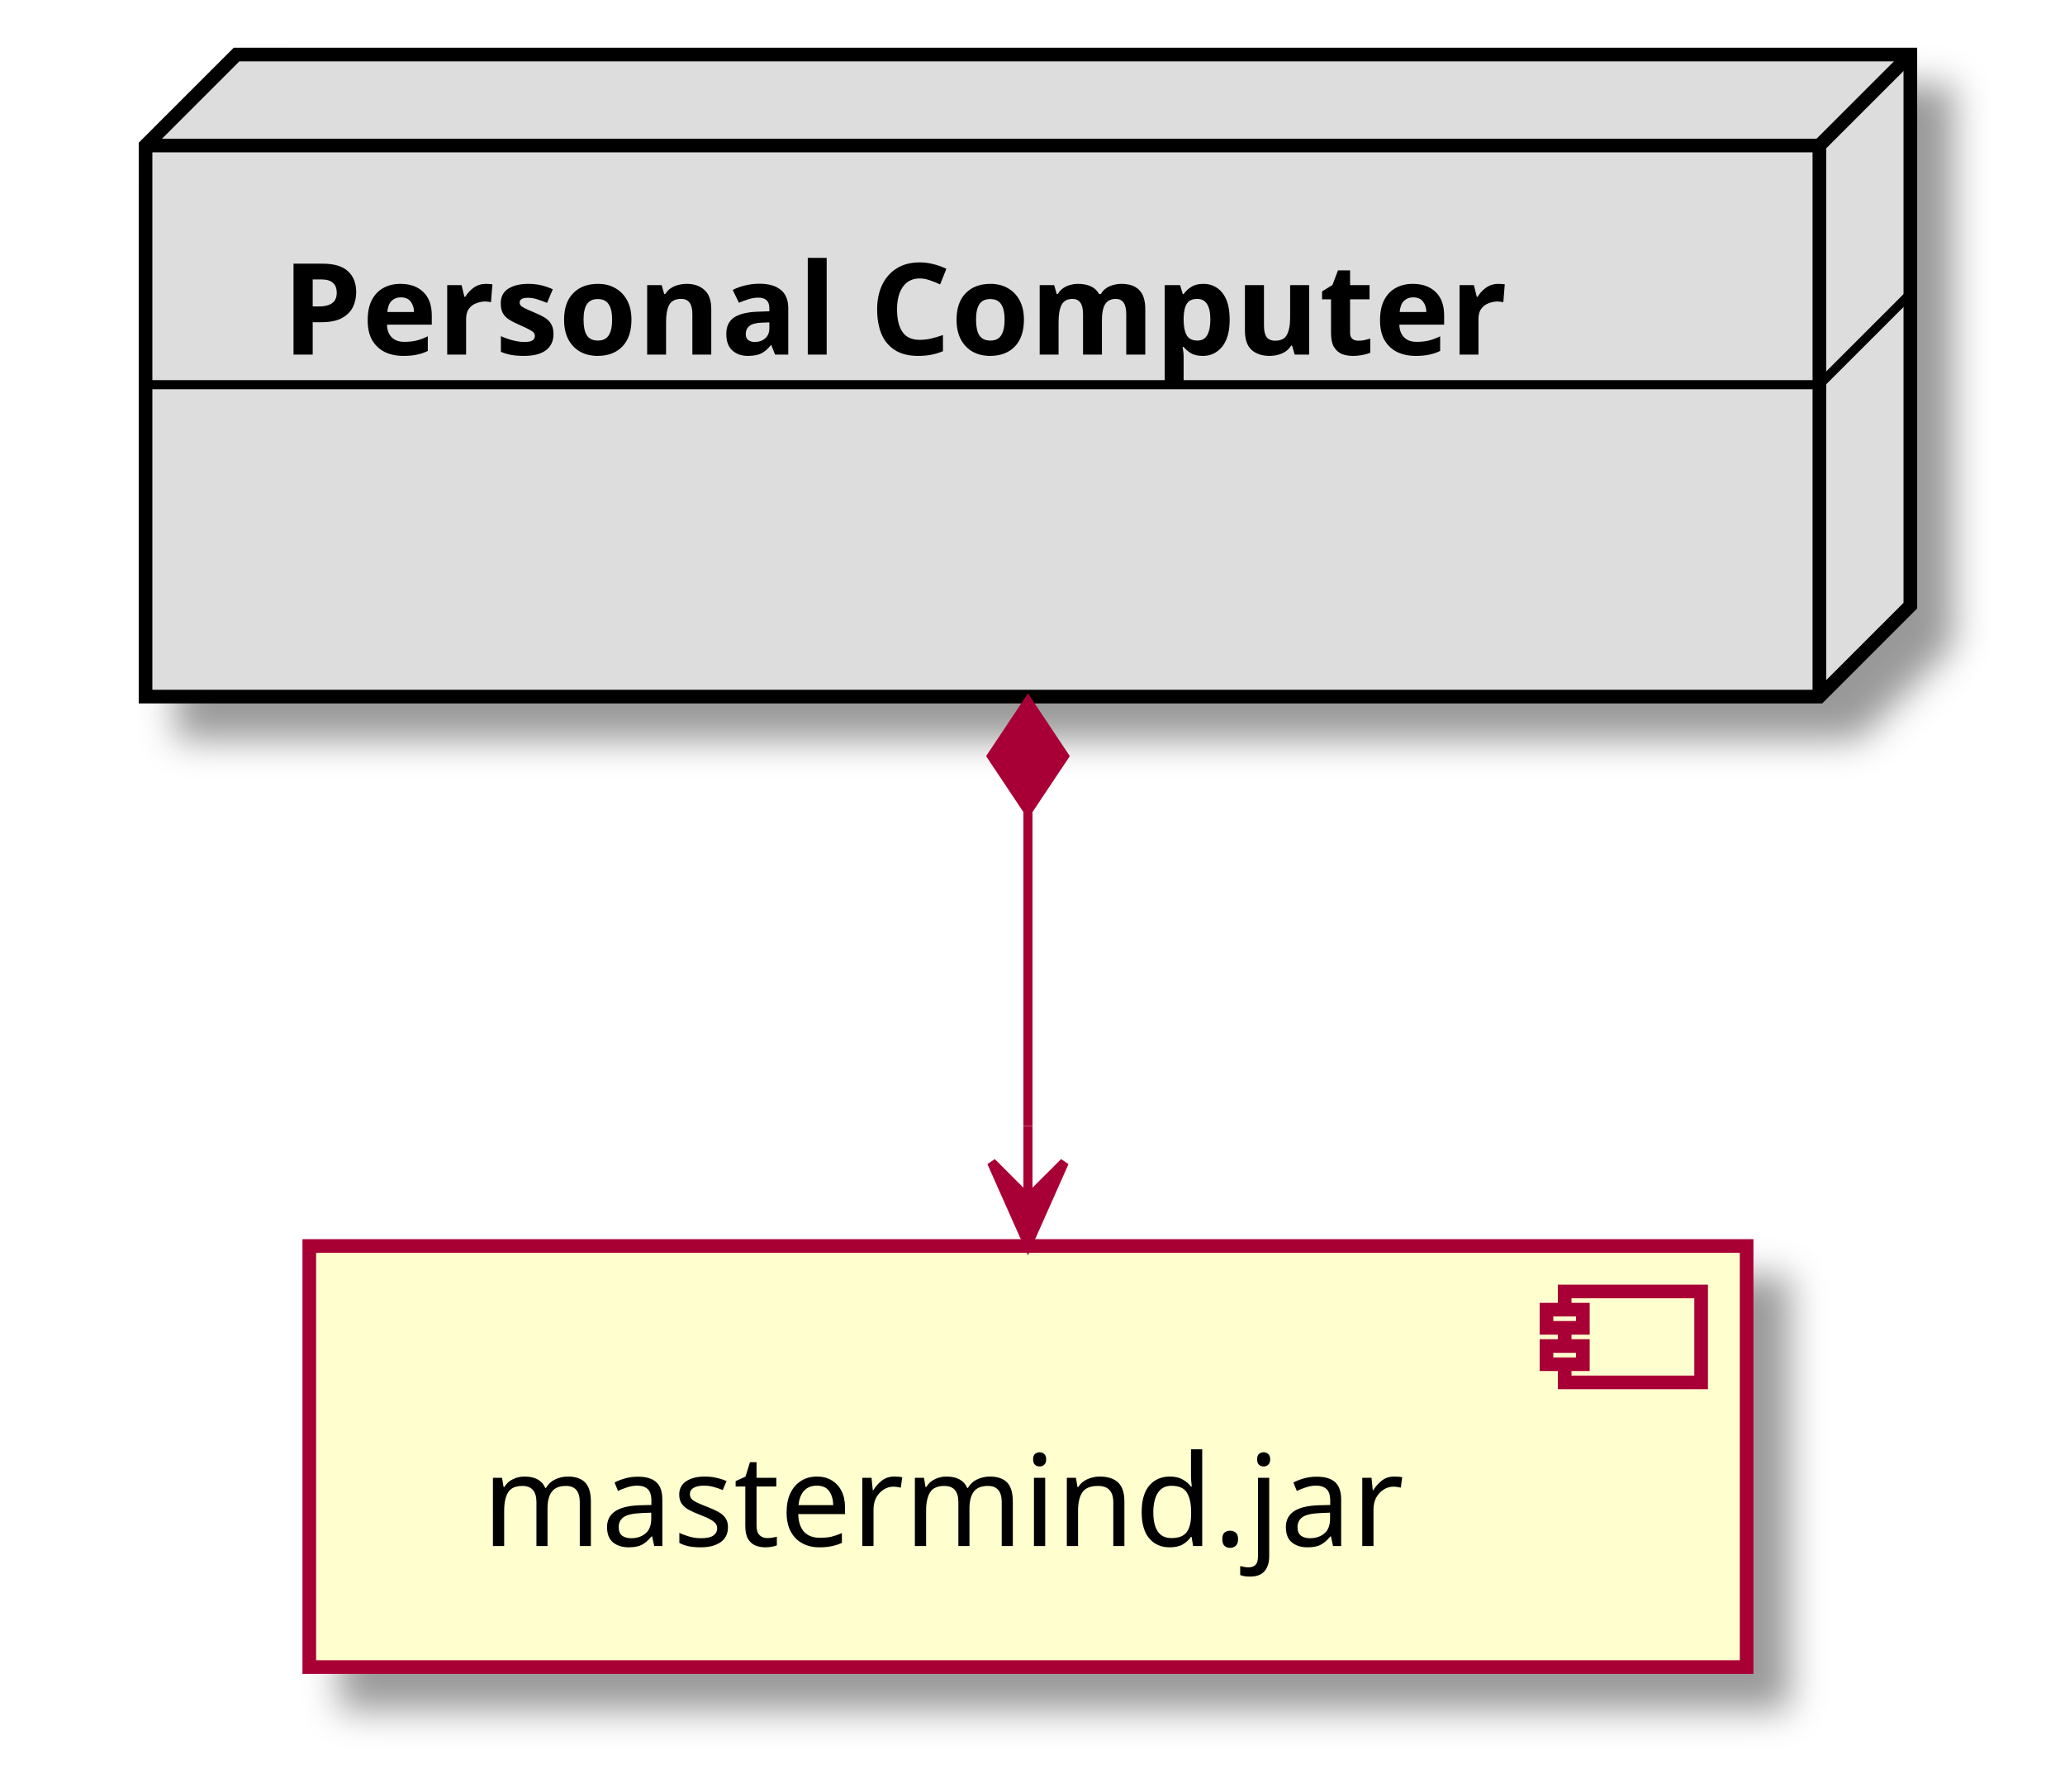
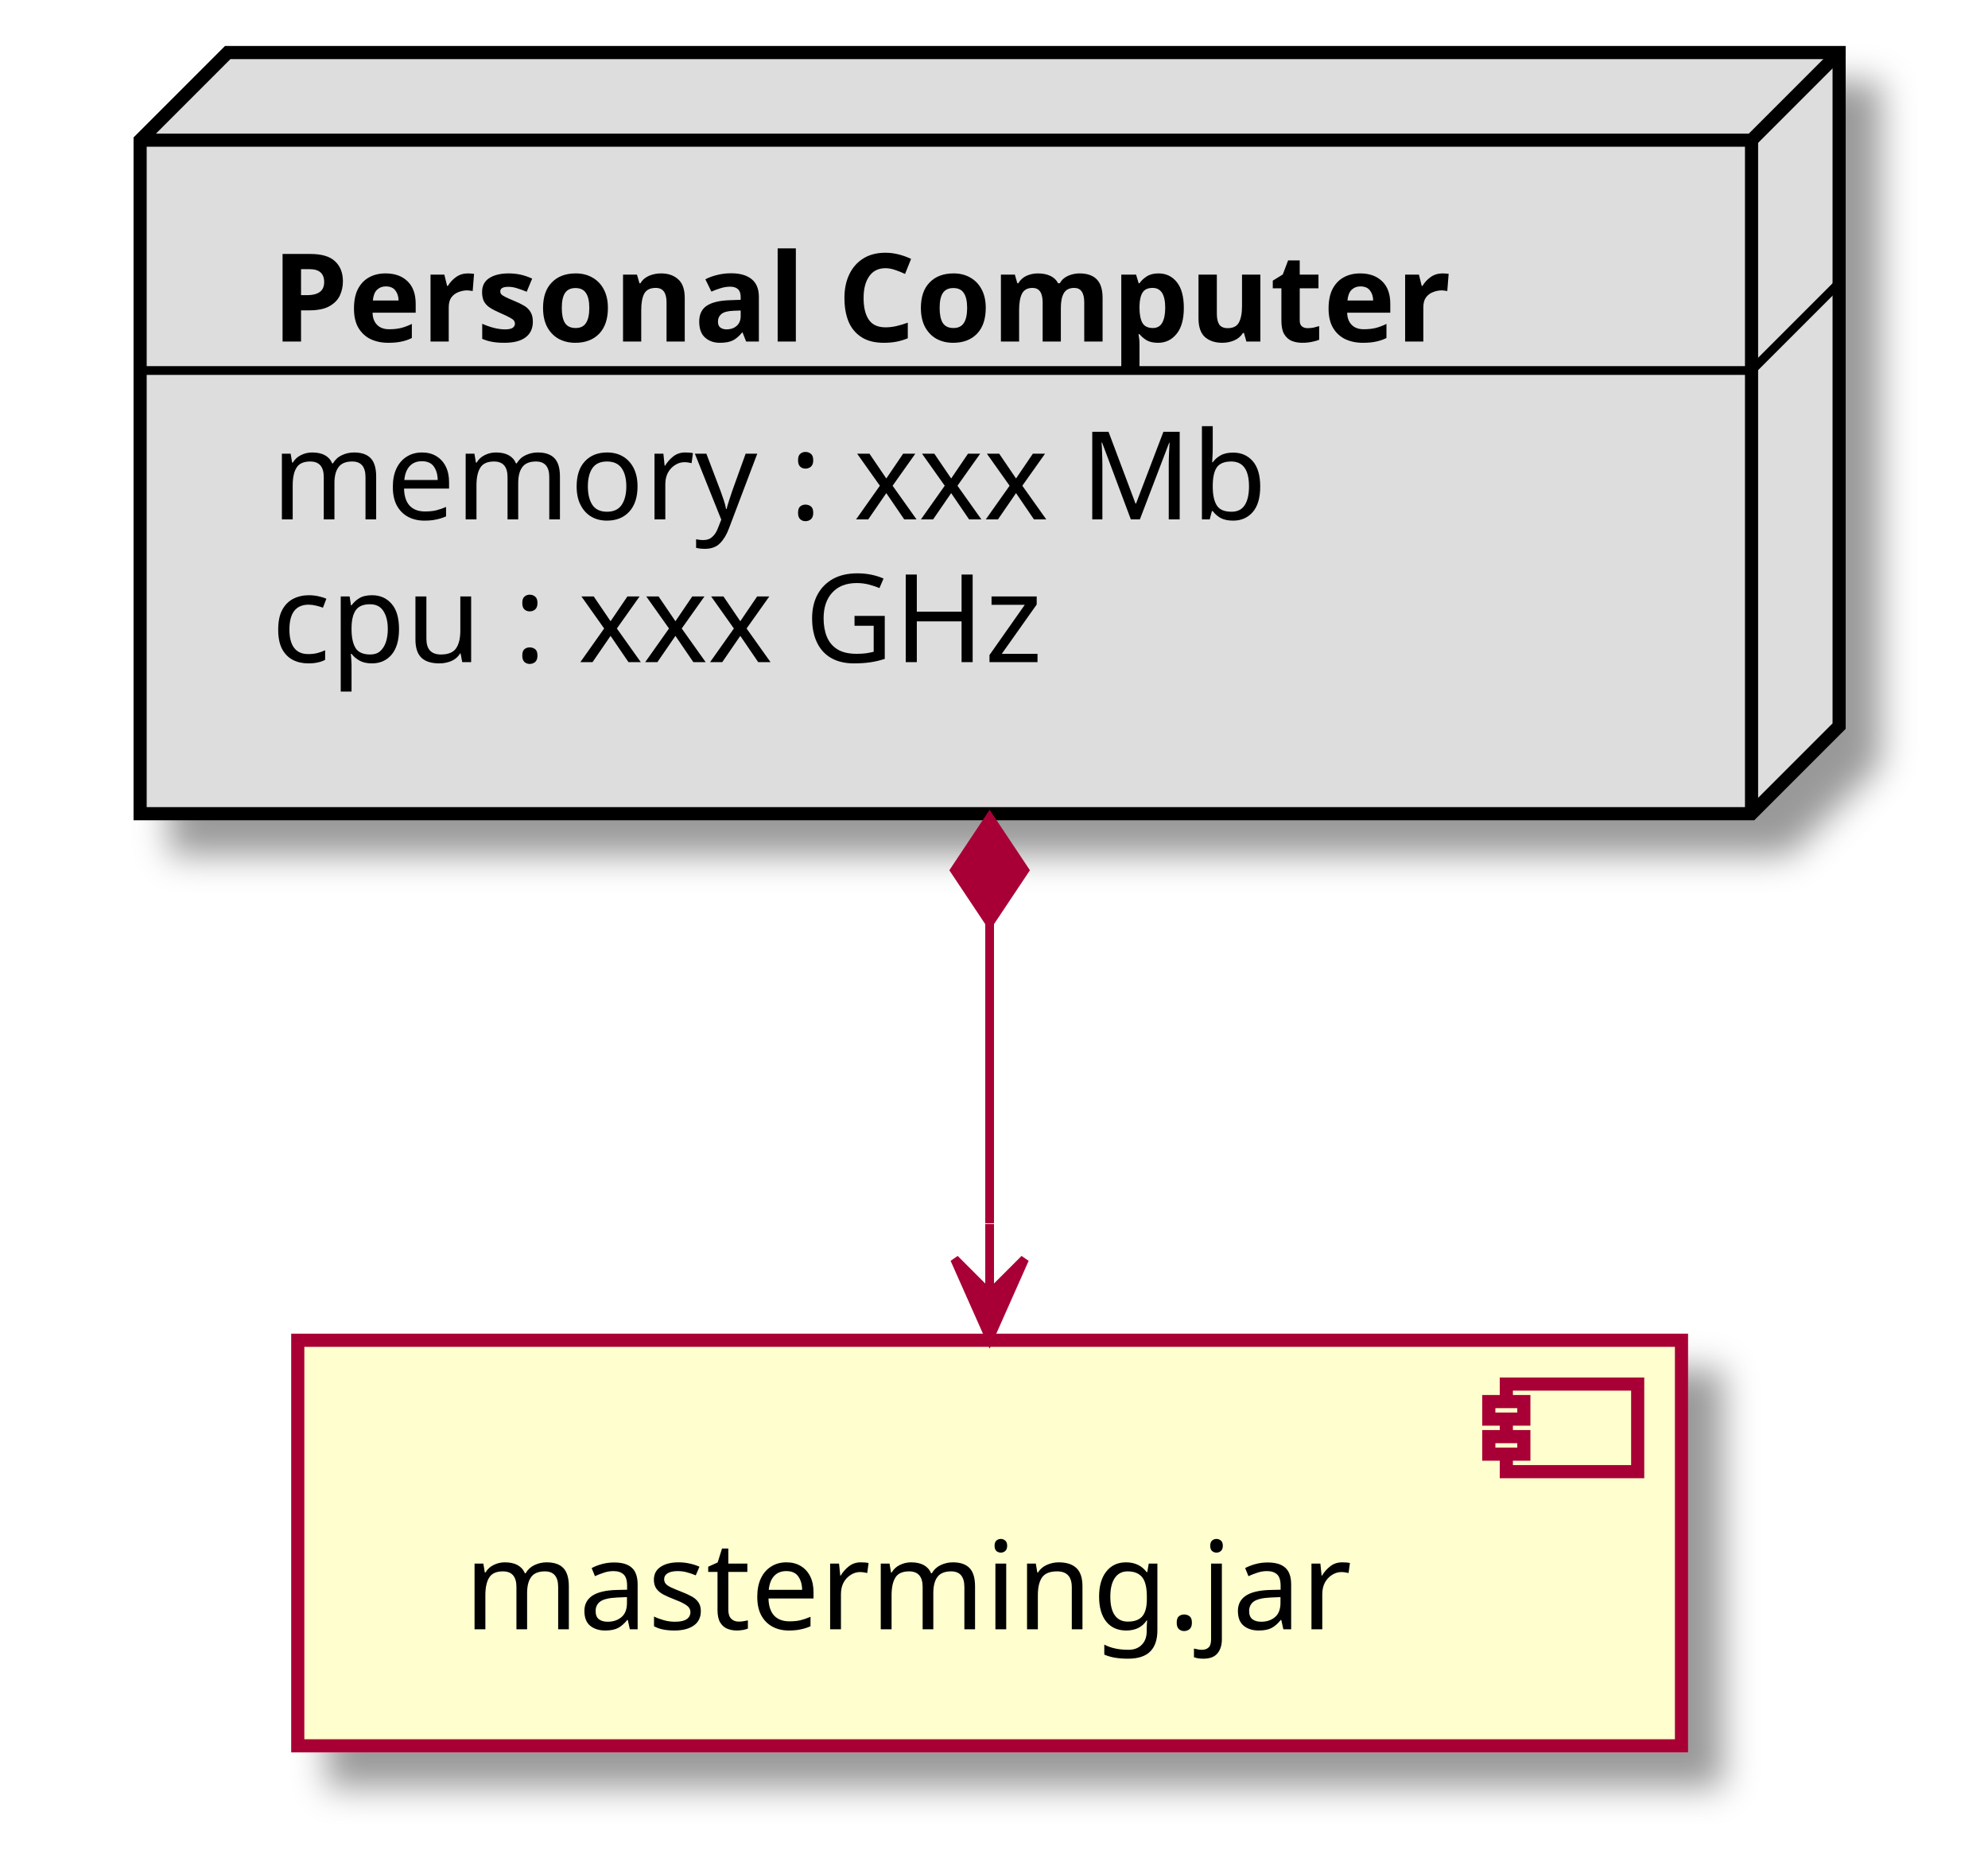
- <svg xmlns="http://www.w3.org/2000/svg" contentScriptType="application/ecmascript" contentStyleType="text/css" height="197px" preserveAspectRatio="none" style="width:227px;height:197px;" version="1.1" viewBox="0 0 227 197" width="227px" zoomAndPan="magnify">
+ <svg xmlns="http://www.w3.org/2000/svg" contentScriptType="application/ecmascript" contentStyleType="text/css" height="213px" preserveAspectRatio="none" style="width:227px;height:213px;" version="1.1" viewBox="0 0 227 213" width="227px" zoomAndPan="magnify">
  <defs>
-     <filter height="300%" id="fc7wj73hexaml" width="300%" x="-1" y="-1">
+     <filter height="300%" id="f1qjbcgkh481c4" width="300%" x="-1" y="-1">
      <feGaussianBlur result="blurOut" stdDeviation="2.0" />
      <feColorMatrix in="blurOut" result="blurOut2" type="matrix" values="0 0 0 0 0 0 0 0 0 0 0 0 0 0 0 0 0 0 .4 0" />
      <feOffset dx="4.0" dy="4.0" in="blurOut2" result="blurOut3" />
      <feBlend in="SourceGraphic" in2="blurOut3" mode="normal" />
    </filter>
  </defs>
  <g>
-     <polygon fill="#DDDDDD" filter="url(#fc7wj73hexaml)" points="16,16,26,6,210,6,210,66.594,200,76.594,16,76.594,16,16" style="stroke: #000000; stroke-width: 1.5;" />
-     <line style="stroke: #000000; stroke-width: 1.5;" x1="200" x2="210" y1="16" y2="6" />
-     <line style="stroke: #000000; stroke-width: 1.5;" x1="16" x2="200" y1="16" y2="16" />
-     <line style="stroke: #000000; stroke-width: 1.5;" x1="200" x2="200" y1="16" y2="76.594" />
+     <polygon fill="#DDDDDD" filter="url(#f1qjbcgkh481c4)" points="16,16,26,6,210,6,210,82.891,200,92.891,16,92.891,16,16" style="stroke:#000000;stroke-width:1.5;" />
+     <line style="stroke:#000000;stroke-width:1.5;" x1="200" x2="210" y1="16" y2="6" />
+     <line style="stroke:#000000;stroke-width:1.5;" x1="16" x2="200" y1="16" y2="16" />
+     <line style="stroke:#000000;stroke-width:1.5;" x1="200" x2="200" y1="16" y2="92.891" />
    <text fill="#000000" font-family="sans-serif" font-size="14" font-weight="bold" lengthAdjust="spacingAndGlyphs" textLength="154" x="31" y="38.995">Personal Computer</text>
-     <line style="stroke: #000000; stroke-width: 1.0;" x1="16" x2="200" y1="42.297" y2="42.297" />
-     <line style="stroke: #000000; stroke-width: 1.0;" x1="200" x2="210" y1="42.297" y2="32.297" />
-     <text fill="#000000" font-family="sans-serif" font-size="14" lengthAdjust="spacingAndGlyphs" textLength="0" x="35" y="59.292" />
-     <rect fill="#FEFECE" filter="url(#fc7wj73hexaml)" height="46.297" style="stroke: #A80036; stroke-width: 1.5;" width="158" x="34" y="137" />
-     <rect fill="#FEFECE" height="10" style="stroke: #A80036; stroke-width: 1.5;" width="15" x="172" y="142" />
-     <rect fill="#FEFECE" height="2" style="stroke: #A80036; stroke-width: 1.5;" width="4" x="170" y="144" />
-     <rect fill="#FEFECE" height="2" style="stroke: #A80036; stroke-width: 1.5;" width="4" x="170" y="148" />
-     <text fill="#000000" font-family="sans-serif" font-size="14" lengthAdjust="spacingAndGlyphs" textLength="110" x="53" y="169.995">mastermind.jar</text>
-     <path d="M113,89.138 C113,89.138 113,113.241 113,123.779 " fill="none" id="node-component" style="stroke: #A80036; stroke-width: 1.0;" />
-     <polygon fill="#A80036" points="113,136.796,117,127.796,113,131.796,109,127.796,113,136.796" style="stroke: #A80036; stroke-width: 1.0;" />
-     <line style="stroke: #A80036; stroke-width: 1.0;" x1="113" x2="113" y1="131.796" y2="123.796" />
-     <polygon fill="#A80036" points="113,77.138,109,83.138,113,89.138,117,83.138,113,77.138" style="stroke: #A80036; stroke-width: 1.0;" />
+     <line style="stroke:#000000;stroke-width:1.0;" x1="16" x2="200" y1="42.297" y2="42.297" />
+     <line style="stroke:#000000;stroke-width:1.0;" x1="200" x2="210" y1="42.297" y2="32.297" />
+     <text fill="#000000" font-family="sans-serif" font-size="14" lengthAdjust="spacingAndGlyphs" textLength="123" x="31" y="59.292">memory : xxx Mb</text>
+     <text fill="#000000" font-family="sans-serif" font-size="14" lengthAdjust="spacingAndGlyphs" textLength="96" x="31" y="75.589">cpu : xxx GHz</text>
+     <rect fill="#FEFECE" filter="url(#f1qjbcgkh481c4)" height="46.297" style="stroke:#A80036;stroke-width:1.5;" width="158" x="34" y="153" />
+     <rect fill="#FEFECE" height="10" style="stroke:#A80036;stroke-width:1.5;" width="15" x="172" y="158" />
+     <rect fill="#FEFECE" height="2" style="stroke:#A80036;stroke-width:1.5;" width="4" x="170" y="160" />
+     <rect fill="#FEFECE" height="2" style="stroke:#A80036;stroke-width:1.5;" width="4" x="170" y="164" />
+     <text fill="#000000" font-family="sans-serif" font-size="14" lengthAdjust="spacingAndGlyphs" textLength="110" x="53" y="185.995">masterming.jar</text>
+     <path d="M113,105.346 C113,105.346 113,129.407 113,139.647 " fill="none" id="node-component" style="stroke:#A80036;stroke-width:1.0;" />
+     <polygon fill="#A80036" points="113,152.728,117,143.728,113,147.728,109,143.728,113,152.728" style="stroke:#A80036;stroke-width:1.0;" />
+     <line style="stroke:#A80036;stroke-width:1.0;" x1="113" x2="113" y1="147.728" y2="139.728" />
+     <polygon fill="#A80036" points="113,93.346,109,99.346,113,105.346,117,99.346,113,93.346" style="stroke:#A80036;stroke-width:1.0;" />
  </g>
</svg>
